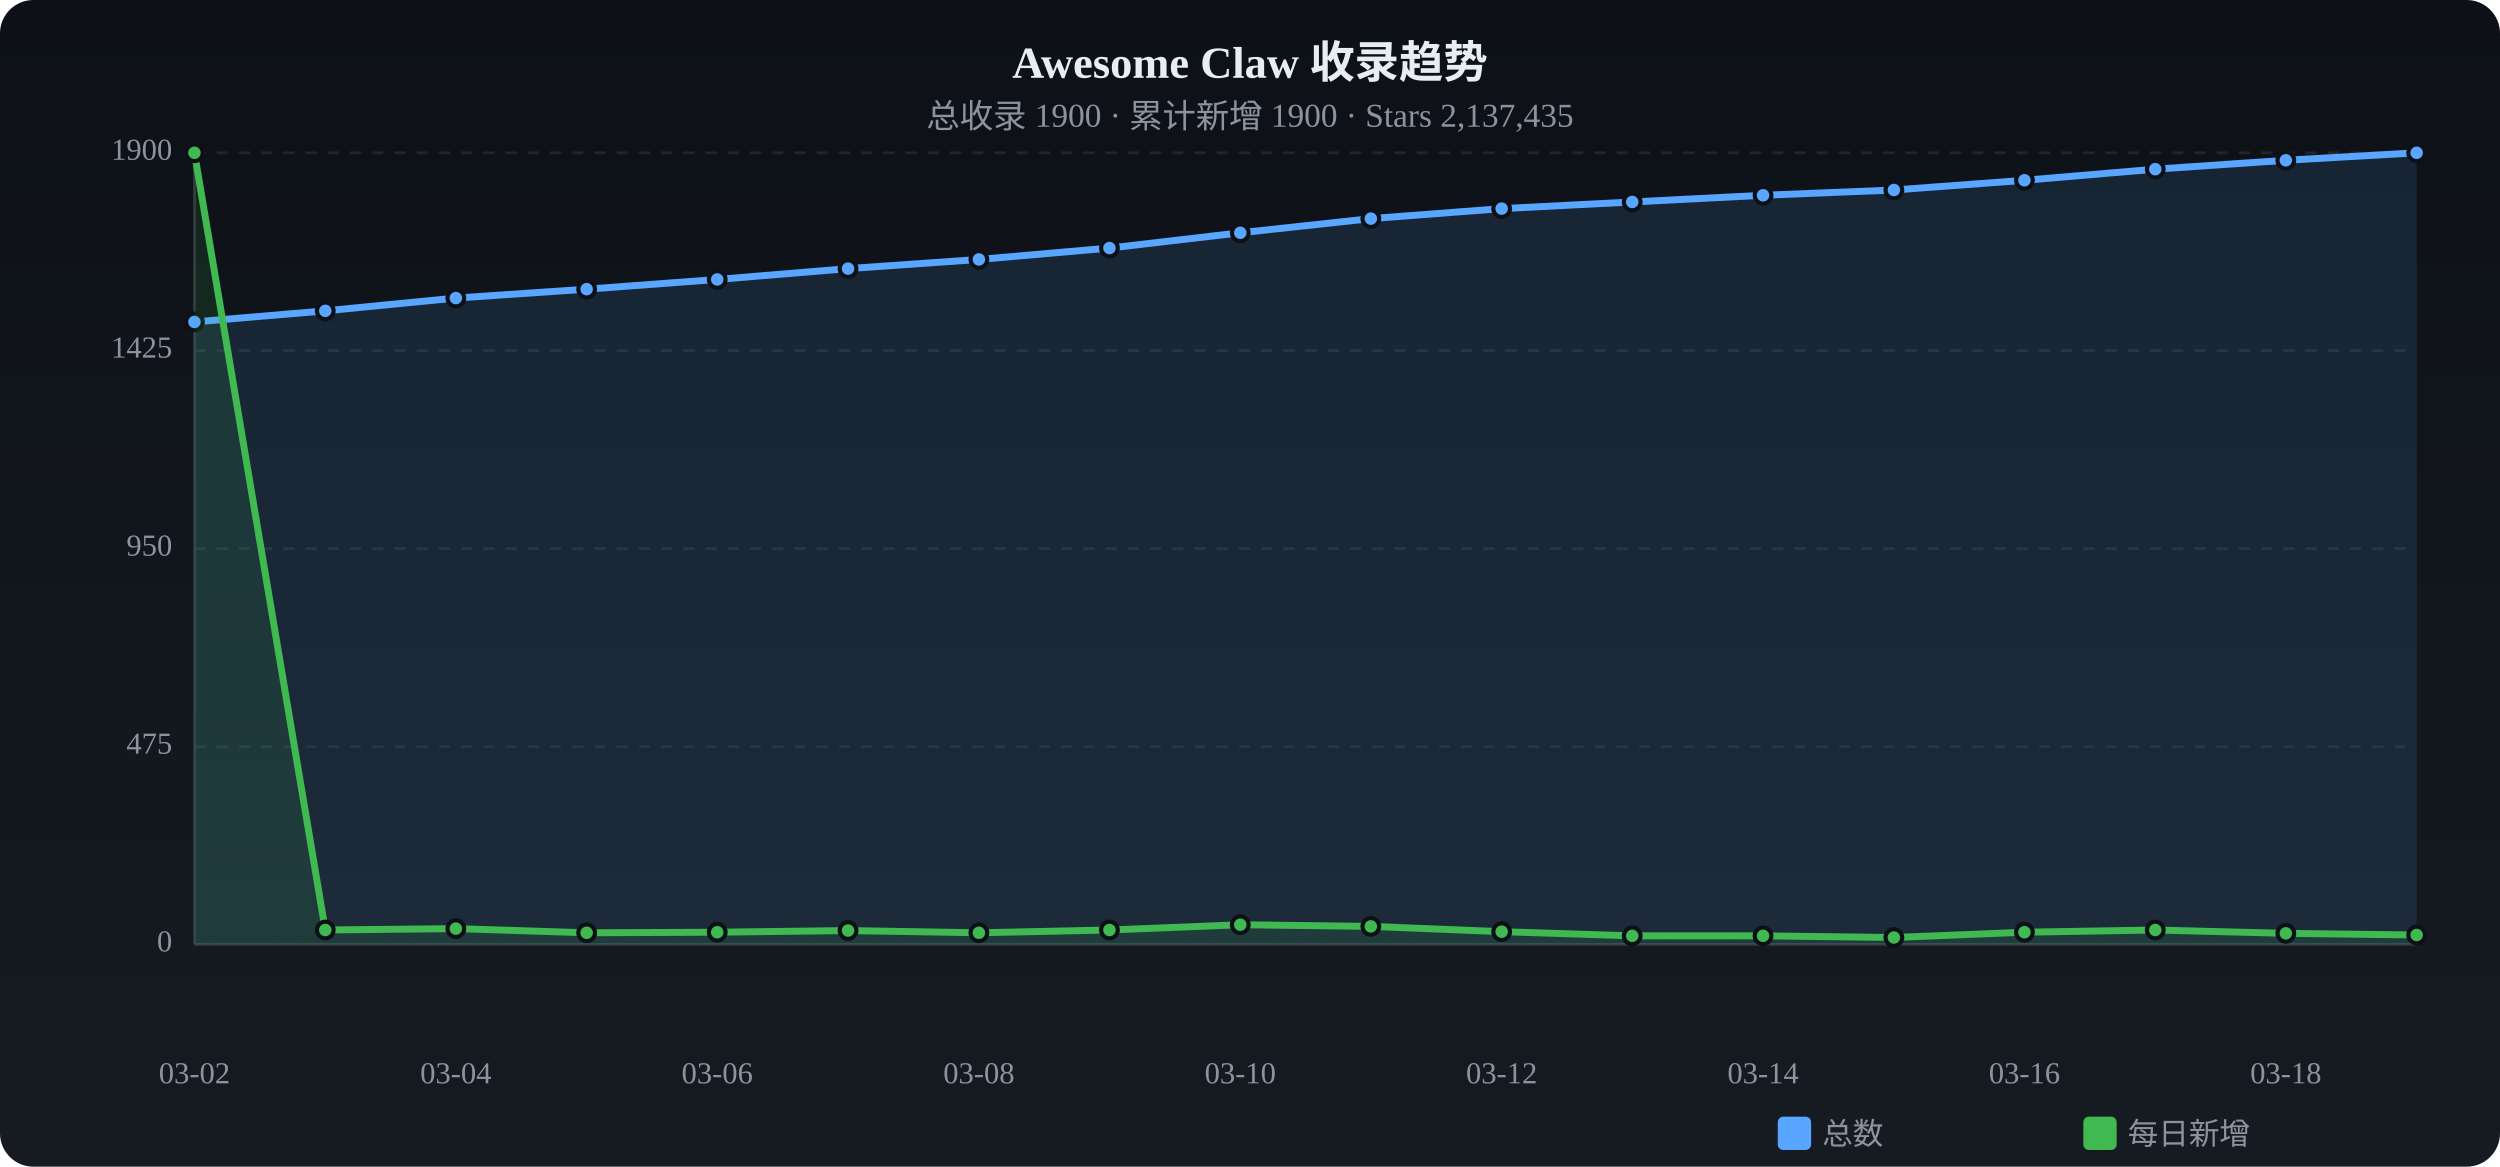
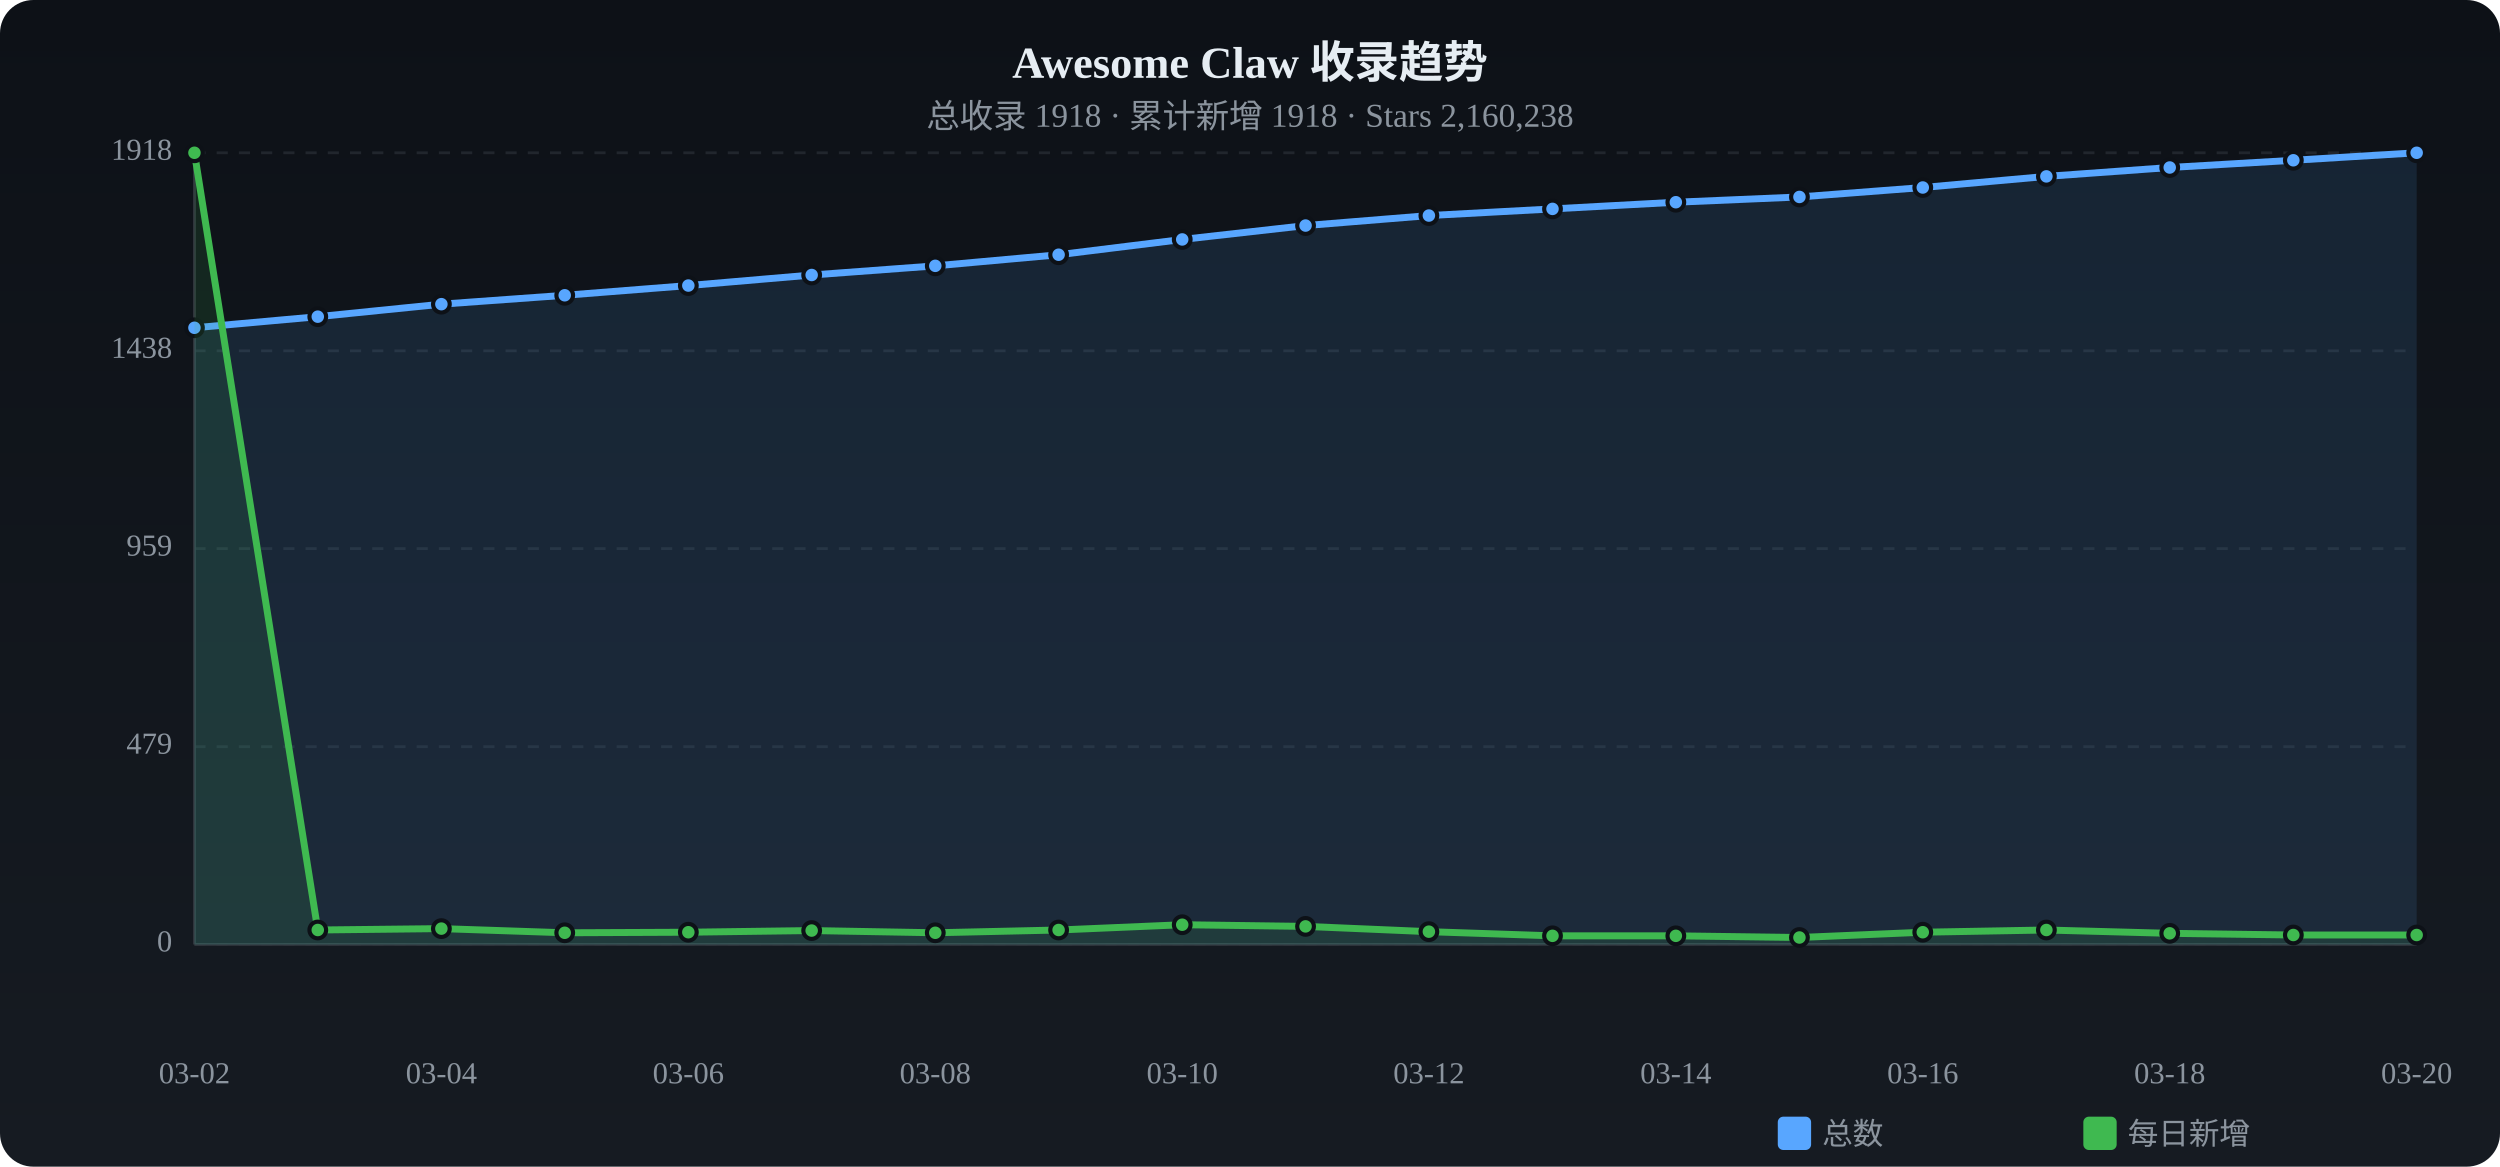
<svg xmlns="http://www.w3.org/2000/svg" viewBox="0 0 900 420" width="900" height="420">
  <defs>
    <linearGradient id="tbg" x1="0%" y1="0%" x2="0%" y2="100%">
      <stop offset="0%" stop-color="#0d1117" />
      <stop offset="100%" stop-color="#161b22" />
    </linearGradient>
  </defs>
  <rect width="900" height="420" rx="12" fill="url(#tbg)" />
  <text x="450.0" y="28" text-anchor="middle" fill="#e6edf3" font-size="16" font-weight="bold">Awesome Claw 收录趋势</text>
-   <text x="450.0" y="46" text-anchor="middle" fill="#8b949e" font-size="12">总收录 1900 · 累计新增 1900 · Stars 2,137,435</text>
+   <text x="450.0" y="46" text-anchor="middle" fill="#8b949e" font-size="12">总收录 1918 · 累计新增 1918 · Stars 2,160,238</text>
  <text x="62" y="340.0" text-anchor="end" fill="#8b949e" font-size="11" dominant-baseline="middle">0</text>
  <line x1="70" y1="340.0" x2="870" y2="340.0" stroke="#21262d" stroke-dasharray="4 4" />
-   <text x="62" y="268.8" text-anchor="end" fill="#8b949e" font-size="11" dominant-baseline="middle">475</text>
+   <text x="62" y="268.8" text-anchor="end" fill="#8b949e" font-size="11" dominant-baseline="middle">479</text>
  <line x1="70" y1="268.8" x2="870" y2="268.8" stroke="#21262d" stroke-dasharray="4 4" />
-   <text x="62" y="197.5" text-anchor="end" fill="#8b949e" font-size="11" dominant-baseline="middle">950</text>
+   <text x="62" y="197.5" text-anchor="end" fill="#8b949e" font-size="11" dominant-baseline="middle">959</text>
  <line x1="70" y1="197.5" x2="870" y2="197.5" stroke="#21262d" stroke-dasharray="4 4" />
-   <text x="62" y="126.2" text-anchor="end" fill="#8b949e" font-size="11" dominant-baseline="middle">1425</text>
-   <line x1="70" y1="126.2" x2="870" y2="126.2" stroke="#21262d" stroke-dasharray="4 4" />
-   <text x="62" y="55.0" text-anchor="end" fill="#8b949e" font-size="11" dominant-baseline="middle">1900</text>
+   <text x="62" y="126.3" text-anchor="end" fill="#8b949e" font-size="11" dominant-baseline="middle">1438</text>
+   <line x1="70" y1="126.3" x2="870" y2="126.3" stroke="#21262d" stroke-dasharray="4 4" />
+   <text x="62" y="55.0" text-anchor="end" fill="#8b949e" font-size="11" dominant-baseline="middle">1918</text>
  <line x1="70" y1="55.0" x2="870" y2="55.0" stroke="#21262d" stroke-dasharray="4 4" />
  <line x1="70" y1="55" x2="70" y2="340" stroke="#30363d" />
  <line x1="70" y1="340" x2="870" y2="340" stroke="#30363d" />
-   <path d="M70.0,115.9 L117.1,111.9 L164.1,107.3 L211.2,104.1 L258.2,100.6 L305.3,96.7 L352.4,93.4 L399.4,89.3 L446.5,83.8 L493.5,78.7 L540.6,75.1 L587.6,72.7 L634.7,70.3 L681.8,68.4 L728.8,64.9 L775.9,60.9 L822.9,57.7 L870.0,55.0 L870.0,340 L70.0,340 Z" fill="#58a6ff" opacity="0.12" />
-   <polyline points="70.0,115.9 117.1,111.9 164.1,107.3 211.2,104.1 258.2,100.6 305.3,96.7 352.4,93.4 399.4,89.3 446.5,83.8 493.5,78.7 540.6,75.1 587.6,72.7 634.7,70.3 681.8,68.4 728.8,64.9 775.9,60.9 822.9,57.7 870.0,55.0" fill="none" stroke="#58a6ff" stroke-width="2.5" stroke-linecap="round" stroke-linejoin="round" />
-   <circle cx="70.0" cy="115.9" r="3" fill="#58a6ff" stroke="#0d1117" stroke-width="1.5" />
-   <circle cx="117.1" cy="111.9" r="3" fill="#58a6ff" stroke="#0d1117" stroke-width="1.5" />
-   <circle cx="164.1" cy="107.3" r="3" fill="#58a6ff" stroke="#0d1117" stroke-width="1.5" />
-   <circle cx="211.2" cy="104.1" r="3" fill="#58a6ff" stroke="#0d1117" stroke-width="1.5" />
-   <circle cx="258.2" cy="100.6" r="3" fill="#58a6ff" stroke="#0d1117" stroke-width="1.5" />
-   <circle cx="305.3" cy="96.7" r="3" fill="#58a6ff" stroke="#0d1117" stroke-width="1.5" />
-   <circle cx="352.4" cy="93.4" r="3" fill="#58a6ff" stroke="#0d1117" stroke-width="1.5" />
-   <circle cx="399.4" cy="89.3" r="3" fill="#58a6ff" stroke="#0d1117" stroke-width="1.5" />
-   <circle cx="446.5" cy="83.8" r="3" fill="#58a6ff" stroke="#0d1117" stroke-width="1.5" />
-   <circle cx="493.5" cy="78.7" r="3" fill="#58a6ff" stroke="#0d1117" stroke-width="1.5" />
-   <circle cx="540.6" cy="75.1" r="3" fill="#58a6ff" stroke="#0d1117" stroke-width="1.5" />
-   <circle cx="587.6" cy="72.7" r="3" fill="#58a6ff" stroke="#0d1117" stroke-width="1.5" />
-   <circle cx="634.7" cy="70.3" r="3" fill="#58a6ff" stroke="#0d1117" stroke-width="1.5" />
-   <circle cx="681.8" cy="68.4" r="3" fill="#58a6ff" stroke="#0d1117" stroke-width="1.5" />
-   <circle cx="728.8" cy="64.9" r="3" fill="#58a6ff" stroke="#0d1117" stroke-width="1.5" />
-   <circle cx="775.9" cy="60.9" r="3" fill="#58a6ff" stroke="#0d1117" stroke-width="1.5" />
-   <circle cx="822.9" cy="57.7" r="3" fill="#58a6ff" stroke="#0d1117" stroke-width="1.5" />
+   <path d="M70.0,118.0 L114.4,114.0 L158.9,109.5 L203.3,106.3 L247.8,102.8 L292.2,99.0 L336.7,95.7 L381.1,91.7 L425.6,86.2 L470.0,81.2 L514.4,77.6 L558.9,75.2 L603.3,72.8 L647.8,70.9 L692.2,67.5 L736.7,63.5 L781.1,60.3 L825.6,57.7 L870.0,55.0 L870.0,340 L70.0,340 Z" fill="#58a6ff" opacity="0.12" />
+   <polyline points="70.0,118.0 114.4,114.0 158.9,109.5 203.3,106.3 247.8,102.8 292.2,99.0 336.7,95.7 381.1,91.7 425.6,86.2 470.0,81.2 514.4,77.6 558.9,75.2 603.3,72.8 647.8,70.9 692.2,67.5 736.7,63.5 781.1,60.3 825.6,57.7 870.0,55.0" fill="none" stroke="#58a6ff" stroke-width="2.5" stroke-linecap="round" stroke-linejoin="round" />
+   <circle cx="70.0" cy="118.0" r="3" fill="#58a6ff" stroke="#0d1117" stroke-width="1.5" />
+   <circle cx="114.4" cy="114.0" r="3" fill="#58a6ff" stroke="#0d1117" stroke-width="1.5" />
+   <circle cx="158.9" cy="109.5" r="3" fill="#58a6ff" stroke="#0d1117" stroke-width="1.5" />
+   <circle cx="203.3" cy="106.3" r="3" fill="#58a6ff" stroke="#0d1117" stroke-width="1.5" />
+   <circle cx="247.8" cy="102.8" r="3" fill="#58a6ff" stroke="#0d1117" stroke-width="1.5" />
+   <circle cx="292.2" cy="99.0" r="3" fill="#58a6ff" stroke="#0d1117" stroke-width="1.5" />
+   <circle cx="336.7" cy="95.7" r="3" fill="#58a6ff" stroke="#0d1117" stroke-width="1.5" />
+   <circle cx="381.1" cy="91.7" r="3" fill="#58a6ff" stroke="#0d1117" stroke-width="1.5" />
+   <circle cx="425.6" cy="86.2" r="3" fill="#58a6ff" stroke="#0d1117" stroke-width="1.5" />
+   <circle cx="470.0" cy="81.2" r="3" fill="#58a6ff" stroke="#0d1117" stroke-width="1.5" />
+   <circle cx="514.4" cy="77.6" r="3" fill="#58a6ff" stroke="#0d1117" stroke-width="1.5" />
+   <circle cx="558.9" cy="75.2" r="3" fill="#58a6ff" stroke="#0d1117" stroke-width="1.5" />
+   <circle cx="603.3" cy="72.8" r="3" fill="#58a6ff" stroke="#0d1117" stroke-width="1.5" />
+   <circle cx="647.8" cy="70.9" r="3" fill="#58a6ff" stroke="#0d1117" stroke-width="1.5" />
+   <circle cx="692.2" cy="67.5" r="3" fill="#58a6ff" stroke="#0d1117" stroke-width="1.5" />
+   <circle cx="736.7" cy="63.5" r="3" fill="#58a6ff" stroke="#0d1117" stroke-width="1.5" />
+   <circle cx="781.1" cy="60.3" r="3" fill="#58a6ff" stroke="#0d1117" stroke-width="1.5" />
+   <circle cx="825.6" cy="57.7" r="3" fill="#58a6ff" stroke="#0d1117" stroke-width="1.5" />
  <circle cx="870.0" cy="55.0" r="3" fill="#58a6ff" stroke="#0d1117" stroke-width="1.5" />
-   <path d="M70.0,55.0 L117.1,334.8 L164.1,334.3 L211.2,335.8 L258.2,335.6 L305.3,335.0 L352.4,335.8 L399.4,334.8 L446.5,332.9 L493.5,333.5 L540.6,335.4 L587.6,336.9 L634.7,336.9 L681.8,337.5 L728.8,335.6 L775.9,334.8 L822.9,336.0 L870.0,336.6 L870.0,340 L70.0,340 Z" fill="#3fb950" opacity="0.12" />
-   <polyline points="70.0,55.0 117.1,334.8 164.1,334.3 211.2,335.8 258.2,335.6 305.3,335.0 352.4,335.8 399.4,334.8 446.5,332.9 493.5,333.5 540.6,335.4 587.6,336.9 634.7,336.9 681.8,337.5 728.8,335.6 775.9,334.8 822.9,336.0 870.0,336.6" fill="none" stroke="#3fb950" stroke-width="2.5" stroke-linecap="round" stroke-linejoin="round" />
+   <path d="M70.0,55.0 L114.4,334.8 L158.9,334.3 L203.3,335.8 L247.8,335.6 L292.2,335.0 L336.7,335.8 L381.1,334.8 L425.6,332.9 L470.0,333.5 L514.4,335.4 L558.9,336.9 L603.3,336.9 L647.8,337.5 L692.2,335.6 L736.7,334.8 L781.1,336.0 L825.6,336.6 L870.0,336.6 L870.0,340 L70.0,340 Z" fill="#3fb950" opacity="0.12" />
+   <polyline points="70.0,55.0 114.4,334.8 158.9,334.3 203.3,335.8 247.8,335.6 292.2,335.0 336.7,335.8 381.1,334.8 425.6,332.9 470.0,333.5 514.4,335.4 558.9,336.9 603.3,336.9 647.8,337.5 692.2,335.6 736.7,334.8 781.1,336.0 825.6,336.6 870.0,336.6" fill="none" stroke="#3fb950" stroke-width="2.5" stroke-linecap="round" stroke-linejoin="round" />
  <circle cx="70.0" cy="55.0" r="3" fill="#3fb950" stroke="#0d1117" stroke-width="1.5" />
-   <circle cx="117.1" cy="334.8" r="3" fill="#3fb950" stroke="#0d1117" stroke-width="1.5" />
-   <circle cx="164.1" cy="334.3" r="3" fill="#3fb950" stroke="#0d1117" stroke-width="1.5" />
-   <circle cx="211.2" cy="335.8" r="3" fill="#3fb950" stroke="#0d1117" stroke-width="1.5" />
-   <circle cx="258.2" cy="335.6" r="3" fill="#3fb950" stroke="#0d1117" stroke-width="1.5" />
-   <circle cx="305.3" cy="335.0" r="3" fill="#3fb950" stroke="#0d1117" stroke-width="1.5" />
-   <circle cx="352.4" cy="335.8" r="3" fill="#3fb950" stroke="#0d1117" stroke-width="1.5" />
-   <circle cx="399.4" cy="334.8" r="3" fill="#3fb950" stroke="#0d1117" stroke-width="1.5" />
-   <circle cx="446.5" cy="332.9" r="3" fill="#3fb950" stroke="#0d1117" stroke-width="1.5" />
-   <circle cx="493.5" cy="333.5" r="3" fill="#3fb950" stroke="#0d1117" stroke-width="1.5" />
-   <circle cx="540.6" cy="335.4" r="3" fill="#3fb950" stroke="#0d1117" stroke-width="1.5" />
-   <circle cx="587.6" cy="336.9" r="3" fill="#3fb950" stroke="#0d1117" stroke-width="1.5" />
-   <circle cx="634.7" cy="336.9" r="3" fill="#3fb950" stroke="#0d1117" stroke-width="1.5" />
-   <circle cx="681.8" cy="337.5" r="3" fill="#3fb950" stroke="#0d1117" stroke-width="1.5" />
-   <circle cx="728.8" cy="335.6" r="3" fill="#3fb950" stroke="#0d1117" stroke-width="1.5" />
-   <circle cx="775.9" cy="334.8" r="3" fill="#3fb950" stroke="#0d1117" stroke-width="1.5" />
-   <circle cx="822.9" cy="336.0" r="3" fill="#3fb950" stroke="#0d1117" stroke-width="1.5" />
+   <circle cx="114.4" cy="334.8" r="3" fill="#3fb950" stroke="#0d1117" stroke-width="1.5" />
+   <circle cx="158.9" cy="334.3" r="3" fill="#3fb950" stroke="#0d1117" stroke-width="1.5" />
+   <circle cx="203.3" cy="335.8" r="3" fill="#3fb950" stroke="#0d1117" stroke-width="1.5" />
+   <circle cx="247.8" cy="335.6" r="3" fill="#3fb950" stroke="#0d1117" stroke-width="1.5" />
+   <circle cx="292.2" cy="335.0" r="3" fill="#3fb950" stroke="#0d1117" stroke-width="1.5" />
+   <circle cx="336.7" cy="335.8" r="3" fill="#3fb950" stroke="#0d1117" stroke-width="1.5" />
+   <circle cx="381.1" cy="334.8" r="3" fill="#3fb950" stroke="#0d1117" stroke-width="1.5" />
+   <circle cx="425.6" cy="332.9" r="3" fill="#3fb950" stroke="#0d1117" stroke-width="1.5" />
+   <circle cx="470.0" cy="333.5" r="3" fill="#3fb950" stroke="#0d1117" stroke-width="1.5" />
+   <circle cx="514.4" cy="335.4" r="3" fill="#3fb950" stroke="#0d1117" stroke-width="1.5" />
+   <circle cx="558.9" cy="336.9" r="3" fill="#3fb950" stroke="#0d1117" stroke-width="1.5" />
+   <circle cx="603.3" cy="336.9" r="3" fill="#3fb950" stroke="#0d1117" stroke-width="1.5" />
+   <circle cx="647.8" cy="337.5" r="3" fill="#3fb950" stroke="#0d1117" stroke-width="1.5" />
+   <circle cx="692.2" cy="335.6" r="3" fill="#3fb950" stroke="#0d1117" stroke-width="1.5" />
+   <circle cx="736.7" cy="334.8" r="3" fill="#3fb950" stroke="#0d1117" stroke-width="1.5" />
+   <circle cx="781.1" cy="336.0" r="3" fill="#3fb950" stroke="#0d1117" stroke-width="1.5" />
+   <circle cx="825.6" cy="336.6" r="3" fill="#3fb950" stroke="#0d1117" stroke-width="1.5" />
  <circle cx="870.0" cy="336.6" r="3" fill="#3fb950" stroke="#0d1117" stroke-width="1.5" />
  <text x="70.0" y="390" text-anchor="middle" fill="#8b949e" font-size="11">03-02</text>
-   <text x="164.1" y="390" text-anchor="middle" fill="#8b949e" font-size="11">03-04</text>
-   <text x="258.2" y="390" text-anchor="middle" fill="#8b949e" font-size="11">03-06</text>
-   <text x="352.4" y="390" text-anchor="middle" fill="#8b949e" font-size="11">03-08</text>
-   <text x="446.5" y="390" text-anchor="middle" fill="#8b949e" font-size="11">03-10</text>
-   <text x="540.6" y="390" text-anchor="middle" fill="#8b949e" font-size="11">03-12</text>
-   <text x="634.7" y="390" text-anchor="middle" fill="#8b949e" font-size="11">03-14</text>
-   <text x="728.8" y="390" text-anchor="middle" fill="#8b949e" font-size="11">03-16</text>
-   <text x="822.9" y="390" text-anchor="middle" fill="#8b949e" font-size="11">03-18</text>
+   <text x="158.9" y="390" text-anchor="middle" fill="#8b949e" font-size="11">03-04</text>
+   <text x="247.8" y="390" text-anchor="middle" fill="#8b949e" font-size="11">03-06</text>
+   <text x="336.7" y="390" text-anchor="middle" fill="#8b949e" font-size="11">03-08</text>
+   <text x="425.6" y="390" text-anchor="middle" fill="#8b949e" font-size="11">03-10</text>
+   <text x="514.4" y="390" text-anchor="middle" fill="#8b949e" font-size="11">03-12</text>
+   <text x="603.3" y="390" text-anchor="middle" fill="#8b949e" font-size="11">03-14</text>
+   <text x="692.2" y="390" text-anchor="middle" fill="#8b949e" font-size="11">03-16</text>
+   <text x="781.1" y="390" text-anchor="middle" fill="#8b949e" font-size="11">03-18</text>
+   <text x="870.0" y="390" text-anchor="middle" fill="#8b949e" font-size="11">03-20</text>
  <rect x="640" y="402" width="12" height="12" rx="2" fill="#58a6ff" />
  <text x="656" y="412" fill="#8b949e" font-size="11">总数</text>
  <rect x="750" y="402" width="12" height="12" rx="2" fill="#3fb950" />
  <text x="766" y="412" fill="#8b949e" font-size="11">每日新增</text>
</svg>
